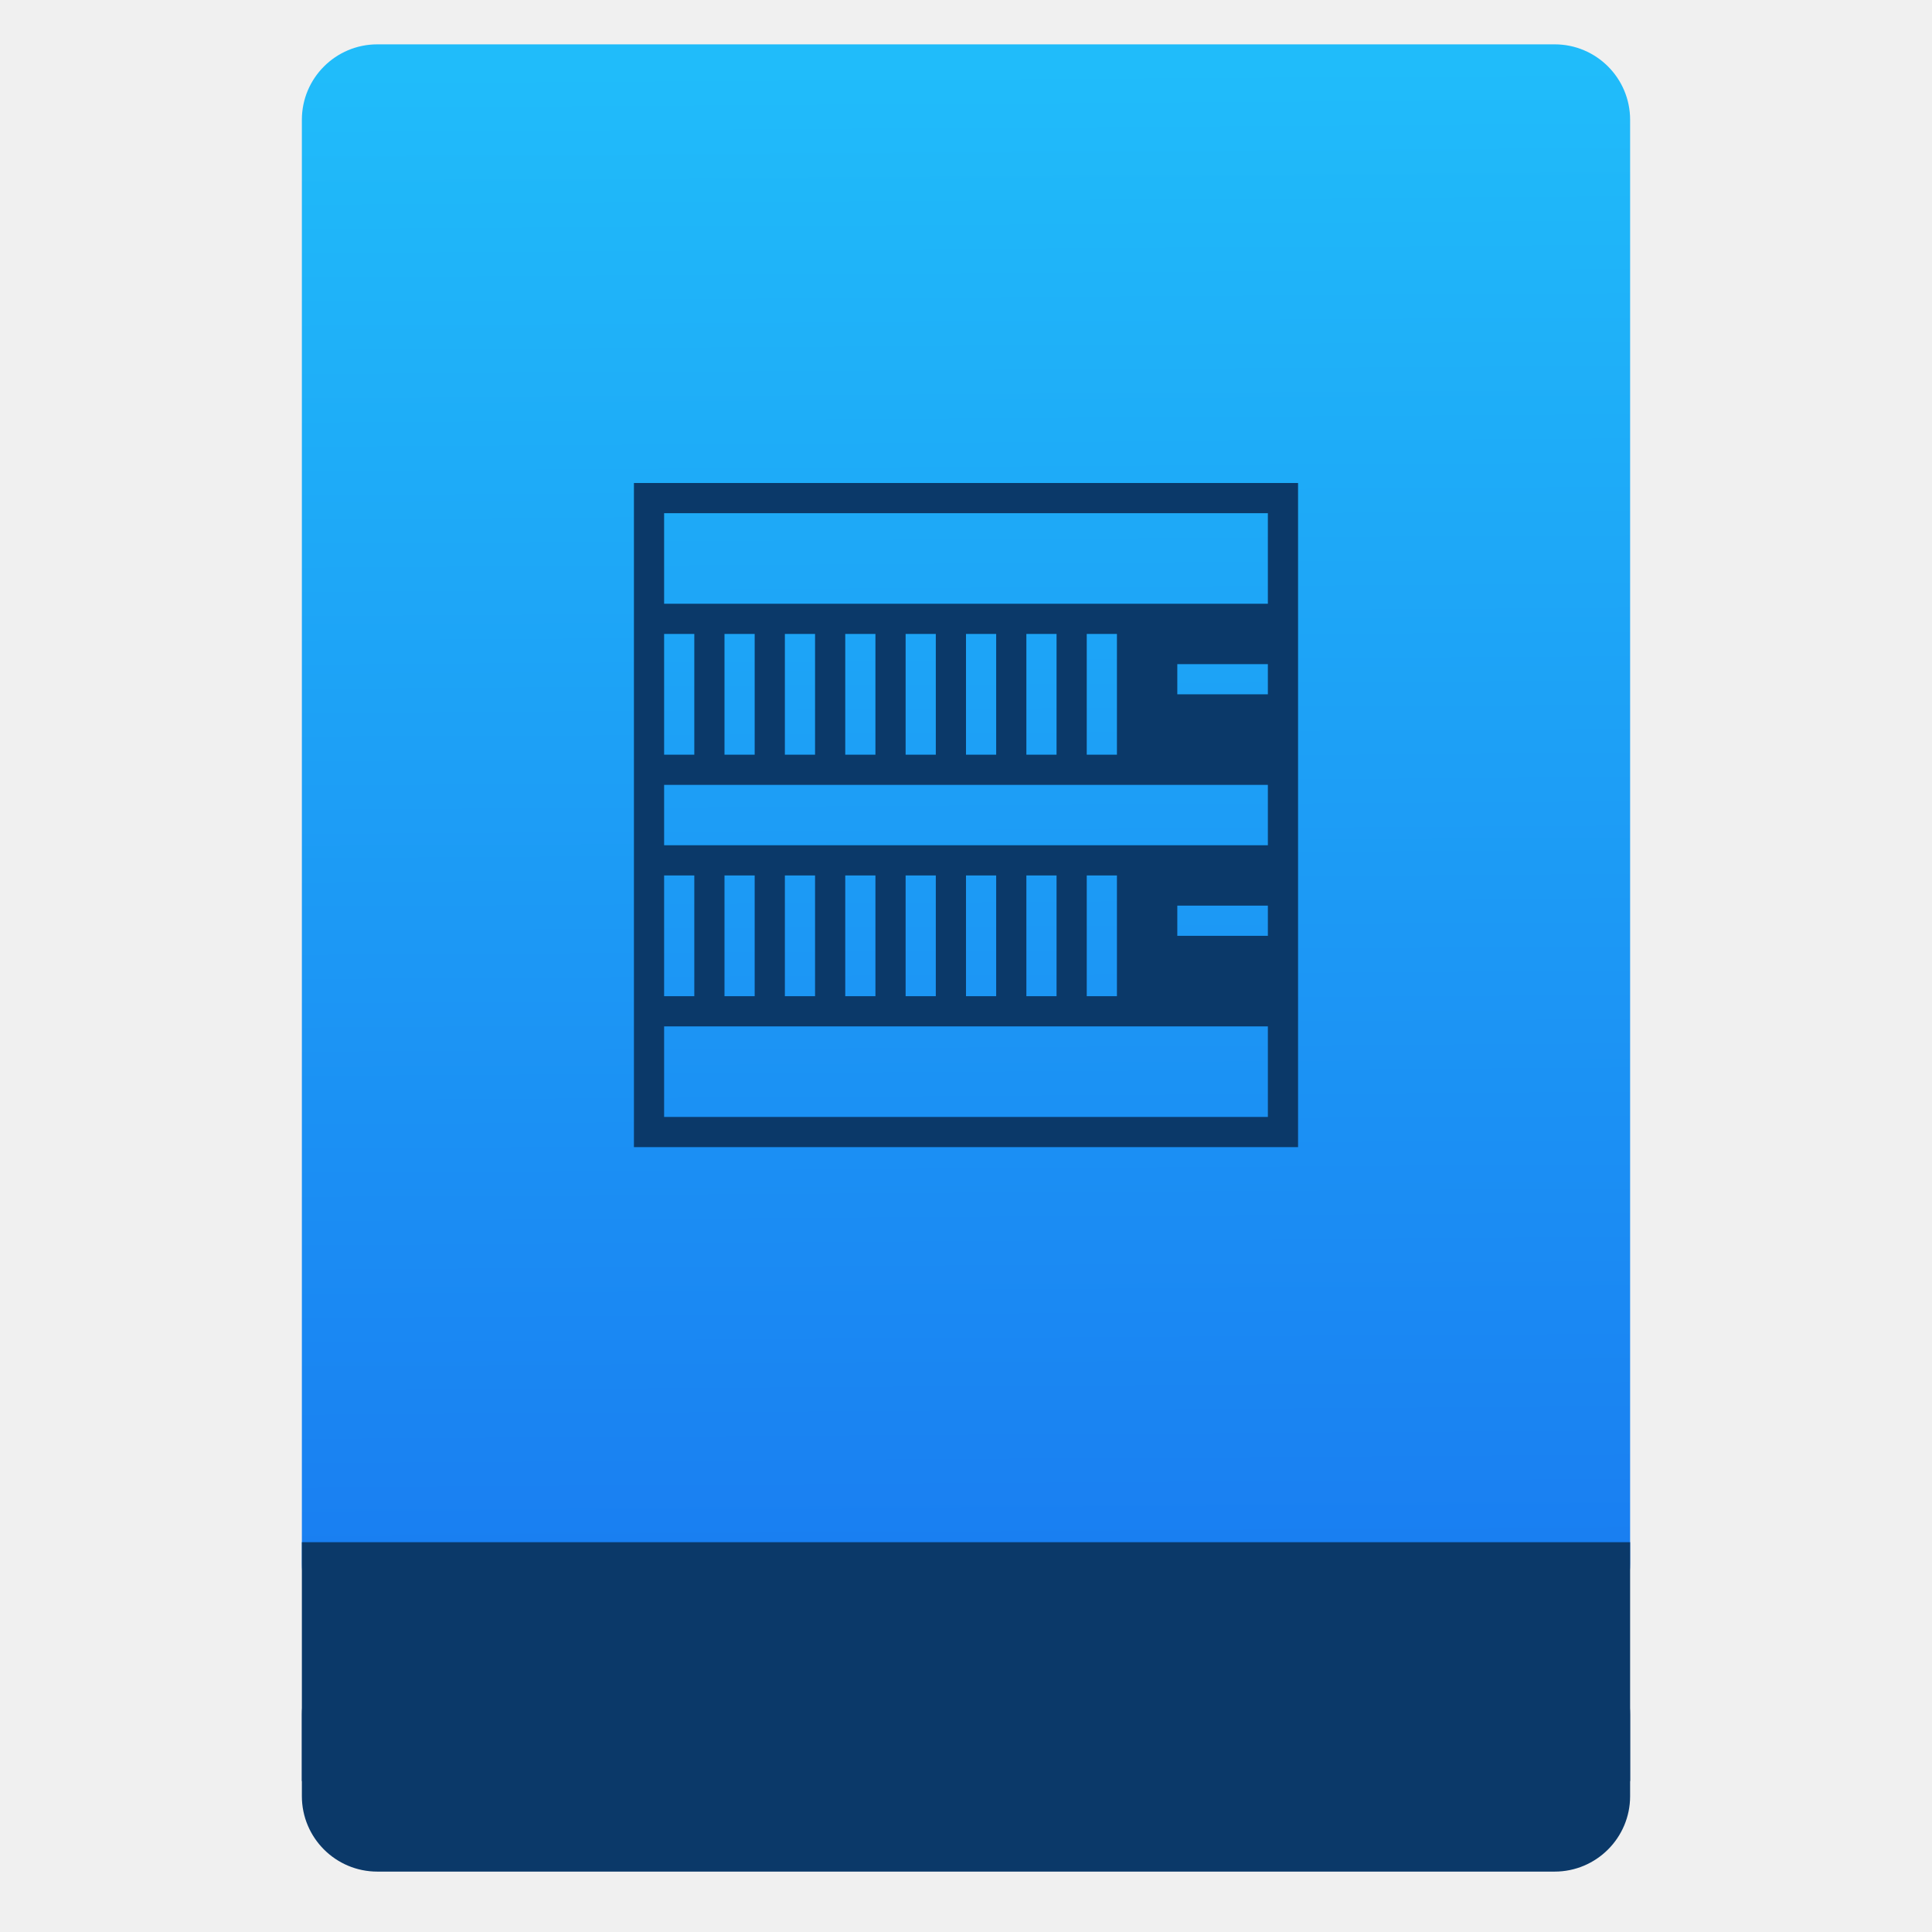
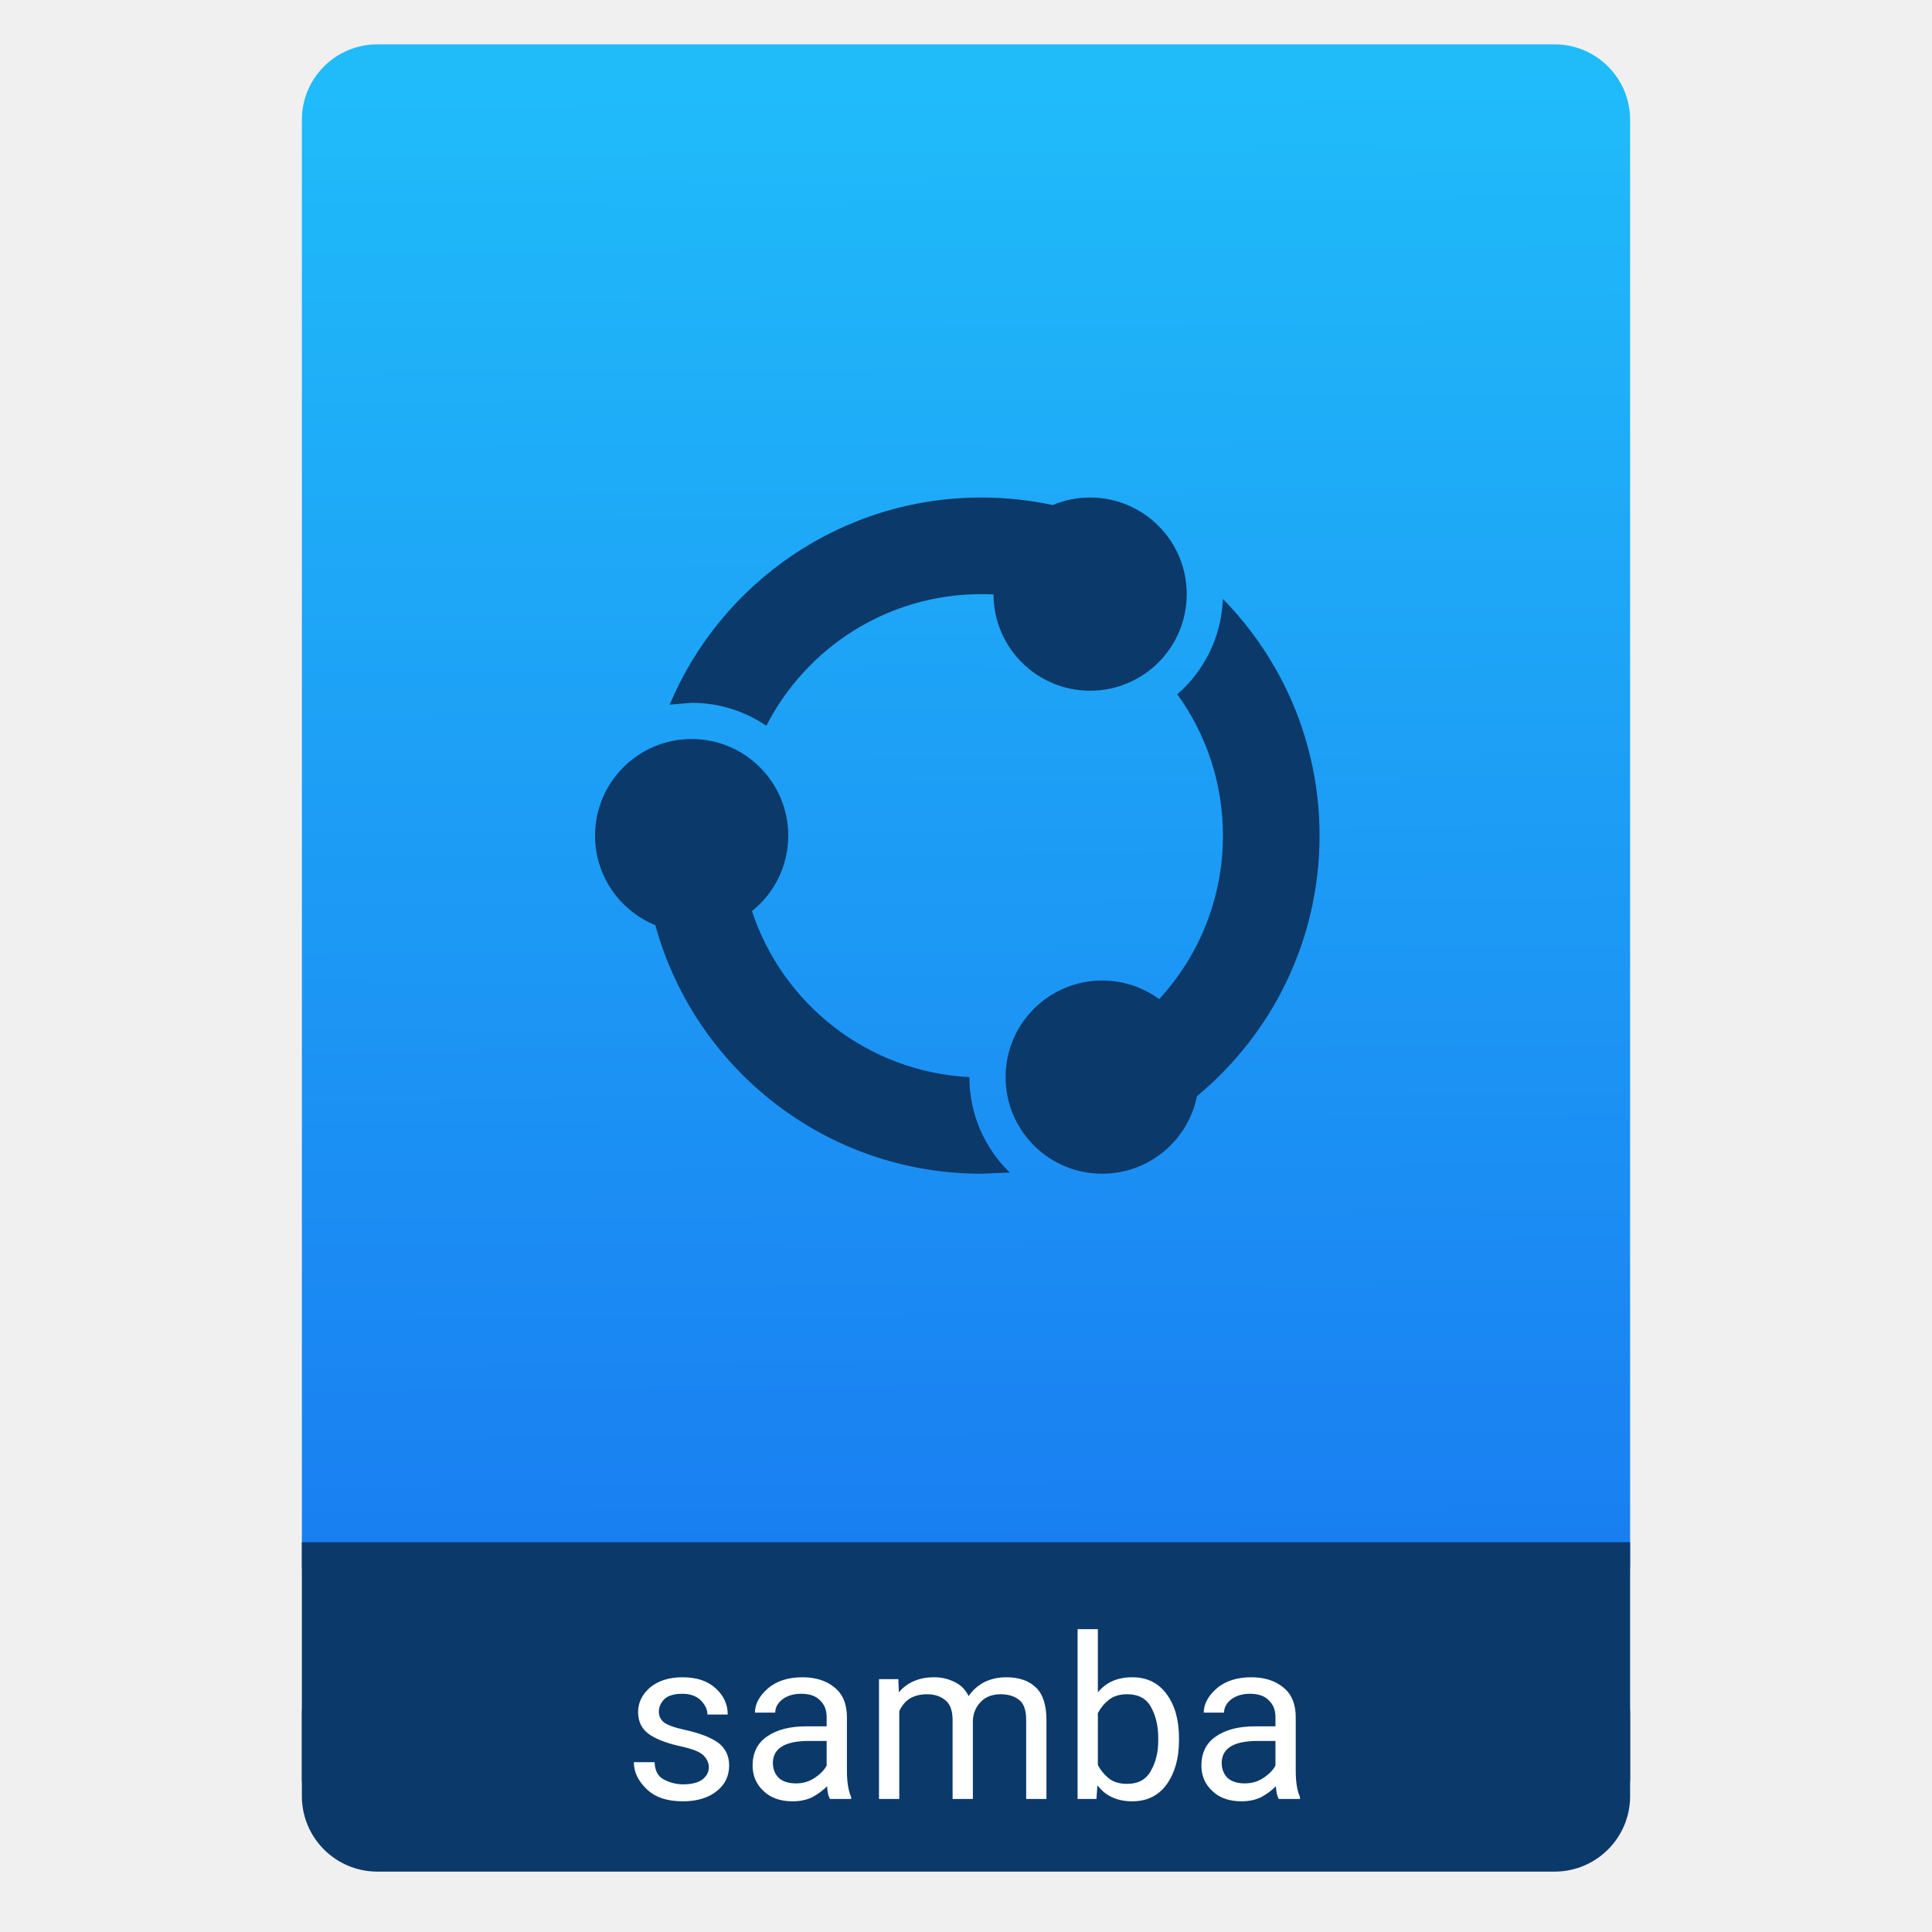
<svg xmlns="http://www.w3.org/2000/svg" xmlns:ns1="http://www.openswatchbook.org/uri/2009/osb" xmlns:xlink="http://www.w3.org/1999/xlink" width="64" viewBox="0 0 64 64" height="64" id="svg2" version="1.1">
  <defs id="defs12">
    <linearGradient ns1:paint="gradient" id="linearGradient4207">
      <stop id="stop3371" offset="0" style="stop-color:#3498db;stop-opacity:1;" />
      <stop id="stop3373" offset="1" style="stop-color:#3498db;stop-opacity:0;" />
    </linearGradient>
    <linearGradient xlink:href="#linearGradient4143" id="linearGradient4182" x1="-74.929" y1="52.199" x2="-75.26" y2="2.356" gradientUnits="userSpaceOnUse" gradientTransform="matrix(1.07499,0,0,1.02929,56.68895,-0.01528455)" />
    <linearGradient id="linearGradient4143">
      <stop id="stop4145" offset="0" style="stop-color:#197cf1;stop-opacity:1" />
      <stop id="stop4147" offset="1" style="stop-color:#20bcfa;stop-opacity:1" />
    </linearGradient>
    <linearGradient id="linearGradient4422-1">
      <stop id="stop4424-78" offset="0" style="stop-color:#8798a9;stop-opacity:1" />
      <stop id="stop4426-8" offset="1" style="stop-color:#aeb6be;stop-opacity:1" />
    </linearGradient>
    <linearGradient id="linearGradient5002">
      <stop style="stop-color:#2e5d89;stop-opacity:1" offset="0" id="stop5004" />
      <stop style="stop-color:#1b92f4;stop-opacity:1" offset="1" id="stop5006" />
    </linearGradient>
    <linearGradient gradientTransform="matrix(1.181818,0,0,1.181818,-74.28571,-95.73208)" xlink:href="#linearGradient5002" id="linearGradient4525" gradientUnits="userSpaceOnUse" x1="400.571" y1="512.798" x2="415.571" y2="527.798" />
    <linearGradient gradientTransform="translate(79,3.656239)" xlink:href="#linearGradient5002" id="linearGradient4527" gradientUnits="userSpaceOnUse" x1="400.571" y1="512.798" x2="415.571" y2="527.798" />
    <linearGradient y2="527.798" x2="415.571" y1="512.798" x1="400.571" gradientUnits="userSpaceOnUse" id="linearGradient4529" xlink:href="#linearGradient5002" gradientTransform="matrix(1.181818,0,0,1.181818,6.714285,-89.23598)" />
    <linearGradient y2="527.798" x2="415.571" y1="512.798" x1="400.571" gradientUnits="userSpaceOnUse" id="linearGradient4531" xlink:href="#linearGradient5002" gradientTransform="matrix(1.181818,0,0,1.181818,3.714275,-96.23596)" />
    <linearGradient gradientTransform="matrix(1.181818,0,0,1.181818,-74.28571,-95.73208)" xlink:href="#linearGradient5002" id="linearGradient4720" gradientUnits="userSpaceOnUse" x1="400.571" y1="512.798" x2="415.571" y2="527.798" />
    <linearGradient gradientTransform="translate(79,3.656239)" xlink:href="#linearGradient5002" id="linearGradient4722" gradientUnits="userSpaceOnUse" x1="400.571" y1="512.798" x2="415.571" y2="527.798" />
    <linearGradient y2="527.798" x2="415.571" y1="512.798" x1="400.571" gradientUnits="userSpaceOnUse" id="linearGradient4724" xlink:href="#linearGradient5002" gradientTransform="matrix(1.181818,0,0,1.181818,6.714285,-89.23598)" />
    <linearGradient y2="527.798" x2="415.571" y1="512.798" x1="400.571" gradientUnits="userSpaceOnUse" id="linearGradient4726" xlink:href="#linearGradient5002" gradientTransform="matrix(1.181818,0,0,1.181818,3.714275,-96.23596)" />
  </defs>
  <g id="g4186" transform="translate(56.39177,-0.1767767)">
    <rect ry="2.5" y="54.477" x="-46.392" height="7.699" width="44" id="rect4162" style="opacity:1;fill:#0b3969;fill-opacity:1;stroke:none;stroke-width:0.185;stroke-linecap:round;stroke-linejoin:round;stroke-miterlimit:4;stroke-dasharray:none;stroke-dashoffset:0;stroke-opacity:1" />
    <rect ry="2.5" y="1.646" x="-46.392" height="52.832" width="44" id="rect4174" style="opacity:1;fill:url(#linearGradient4182);fill-opacity:1.0;stroke:none;stroke-width:0.3;stroke-linecap:round;stroke-linejoin:round;stroke-miterlimit:4;stroke-dasharray:none;stroke-dashoffset:0;stroke-opacity:1" />
    <rect ry="0" y="51.264" x="-46.392" height="7.912" width="44" id="rect4184" style="opacity:1;fill:#0b3969;fill-opacity:1;stroke:none;stroke-width:0.185;stroke-linecap:round;stroke-linejoin:round;stroke-miterlimit:4;stroke-dasharray:none;stroke-dashoffset:0;stroke-opacity:1" />
-     <path style="fill:#0b3969;stroke-width:2;stroke-linecap:square;fill-opacity:1" id="rect4246" d="m -35.392,16.177 0,22 22,0 0,-22 -22,0 z m 1,1 20,0 0,3 -20,0 0,-3 z m 0,4 1,0 0,4 -1,0 0,-4 z m 2,0 1,0 0,4 -1,0 0,-4 z m 2,0 1,0 0,4 -1,0 0,-4 z m 2,0 1,0 0,4 -1,0 0,-4 z m 2,0 1,0 0,4 -1,0 0,-4 z m 2,0 1,0 0,4 -1,0 0,-4 z m 2,0 1,0 0,4 -1,0 0,-4 z m 2,0 1,0 0,4 -1,0 0,-4 z m 3,1 3,0 0,1 -3,0 0,-1 z m -17,4 20,0 0,2 -20,0 0,-2 z m 0,3 1,0 0,4 -1,0 0,-4 z m 2,0 1,0 0,4 -1,0 0,-4 z m 2,0 1,0 0,4 -1,0 0,-4 z m 2,0 1,0 0,4 -1,0 0,-4 z m 2,0 1,0 0,4 -1,0 0,-4 z m 2,0 1,0 0,4 -1,0 0,-4 z m 2,0 1,0 0,4 -1,0 0,-4 z m 2,0 1,0 0,4 -1,0 0,-4 z m 3,1 3,0 0,1 -3,0 0,-1 z m -17,4 20,0 0,3 -20,0 0,-3 z" />
+     <text id="text4262" y="59.771" x="-35.74" style="font-style:normal;font-weight:normal;font-size:40px;line-height:125%;font-family:sans-serif;letter-spacing:0px;word-spacing:0px;fill:#ffffff;fill-opacity:1;stroke:none;stroke-width:1px;stroke-linecap:butt;stroke-linejoin:miter;stroke-opacity:1" xml:space="preserve">
+       <tspan style="font-style:normal;font-variant:normal;font-weight:normal;font-stretch:normal;font-size:7.5px;font-family:Roboto;-inkscape-font-specification:Roboto;fill:#ffffff" y="59.771" x="-35.74" id="tspan4264">samba</tspan>
+     </text>
+     <path style="fill:#0b3969;fill-opacity:1;stroke-width:0.2;stroke-linejoin:round" d="m -33.48,24.658 c 1.767,0 3.2,1.433 3.2,3.2 0,1.011 -0.469,1.913 -1.202,2.5 1.01,3.074 3.832,5.327 7.202,5.5 0,1.241 0.513,2.361 1.339,3.161 l -0.939,0.039 c -5.159,0 -9.503,-3.488 -10.803,-8.234 -1.171,-0.476 -1.997,-1.624 -1.997,-2.966 0,-1.767 1.433,-3.2 3.2,-3.2 z m 13.2,-8 c 1.767,0 3.2,1.433 3.2,3.2 0,1.767 -1.433,3.2 -3.2,3.2 -1.764,0 -3.195,-1.427 -3.2,-3.19 -0.133,-0.006 -0.266,-0.01 -0.4,-0.01 -3.108,0 -5.802,1.772 -7.126,4.361 -0.705,-0.48 -1.557,-0.761 -2.474,-0.761 l -0.728,0.06 c 1.696,-4.03 5.681,-6.86 10.328,-6.86 0.81,0 1.599,0.086 2.36,0.249 0.381,-0.16 0.8,-0.249 1.24,-0.249 z m 0.4,16 c 0.706,0 1.359,0.229 1.888,0.616 1.311,-1.425 2.112,-3.327 2.112,-5.416 0,-1.748 -0.56,-3.365 -1.512,-4.681 0.889,-0.774 1.464,-1.9 1.509,-3.16 1.981,2.02 3.203,4.788 3.203,7.841 0,3.473 -1.581,6.577 -4.062,8.631 -0.293,1.465 -1.587,2.569 -3.138,2.569 -1.767,0 -3.2,-1.433 -3.2,-3.2 0,-1.767 1.433,-3.2 3.2,-3.2 z" id="path4268" />
  </g>
</svg>
